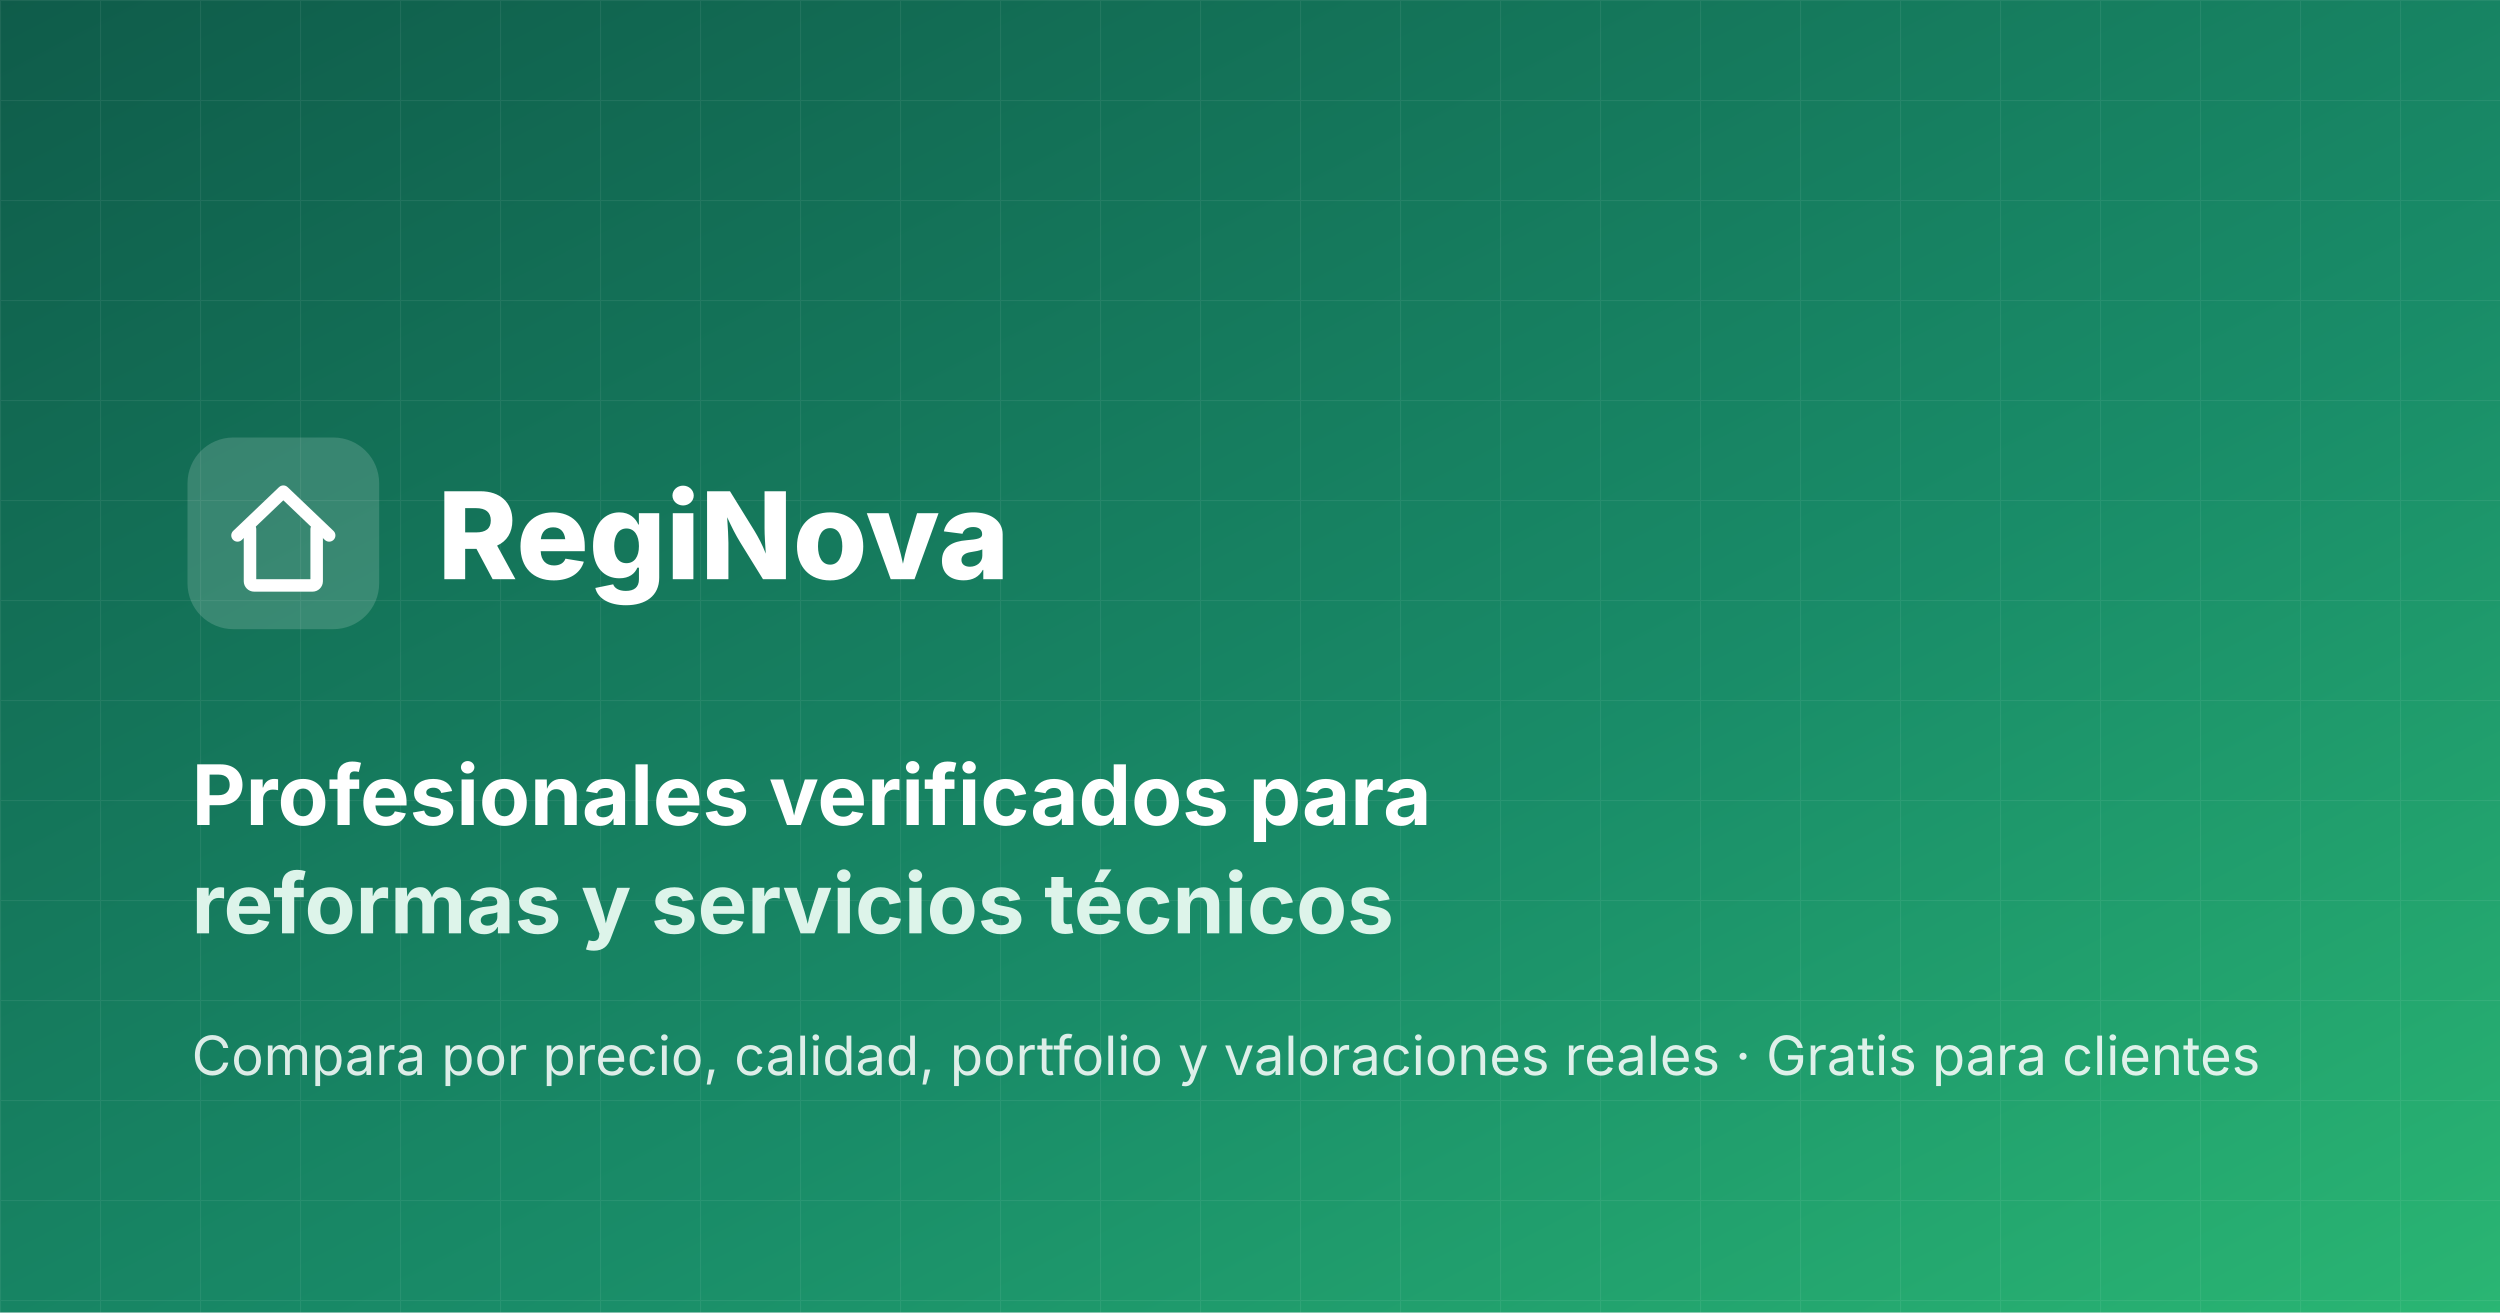
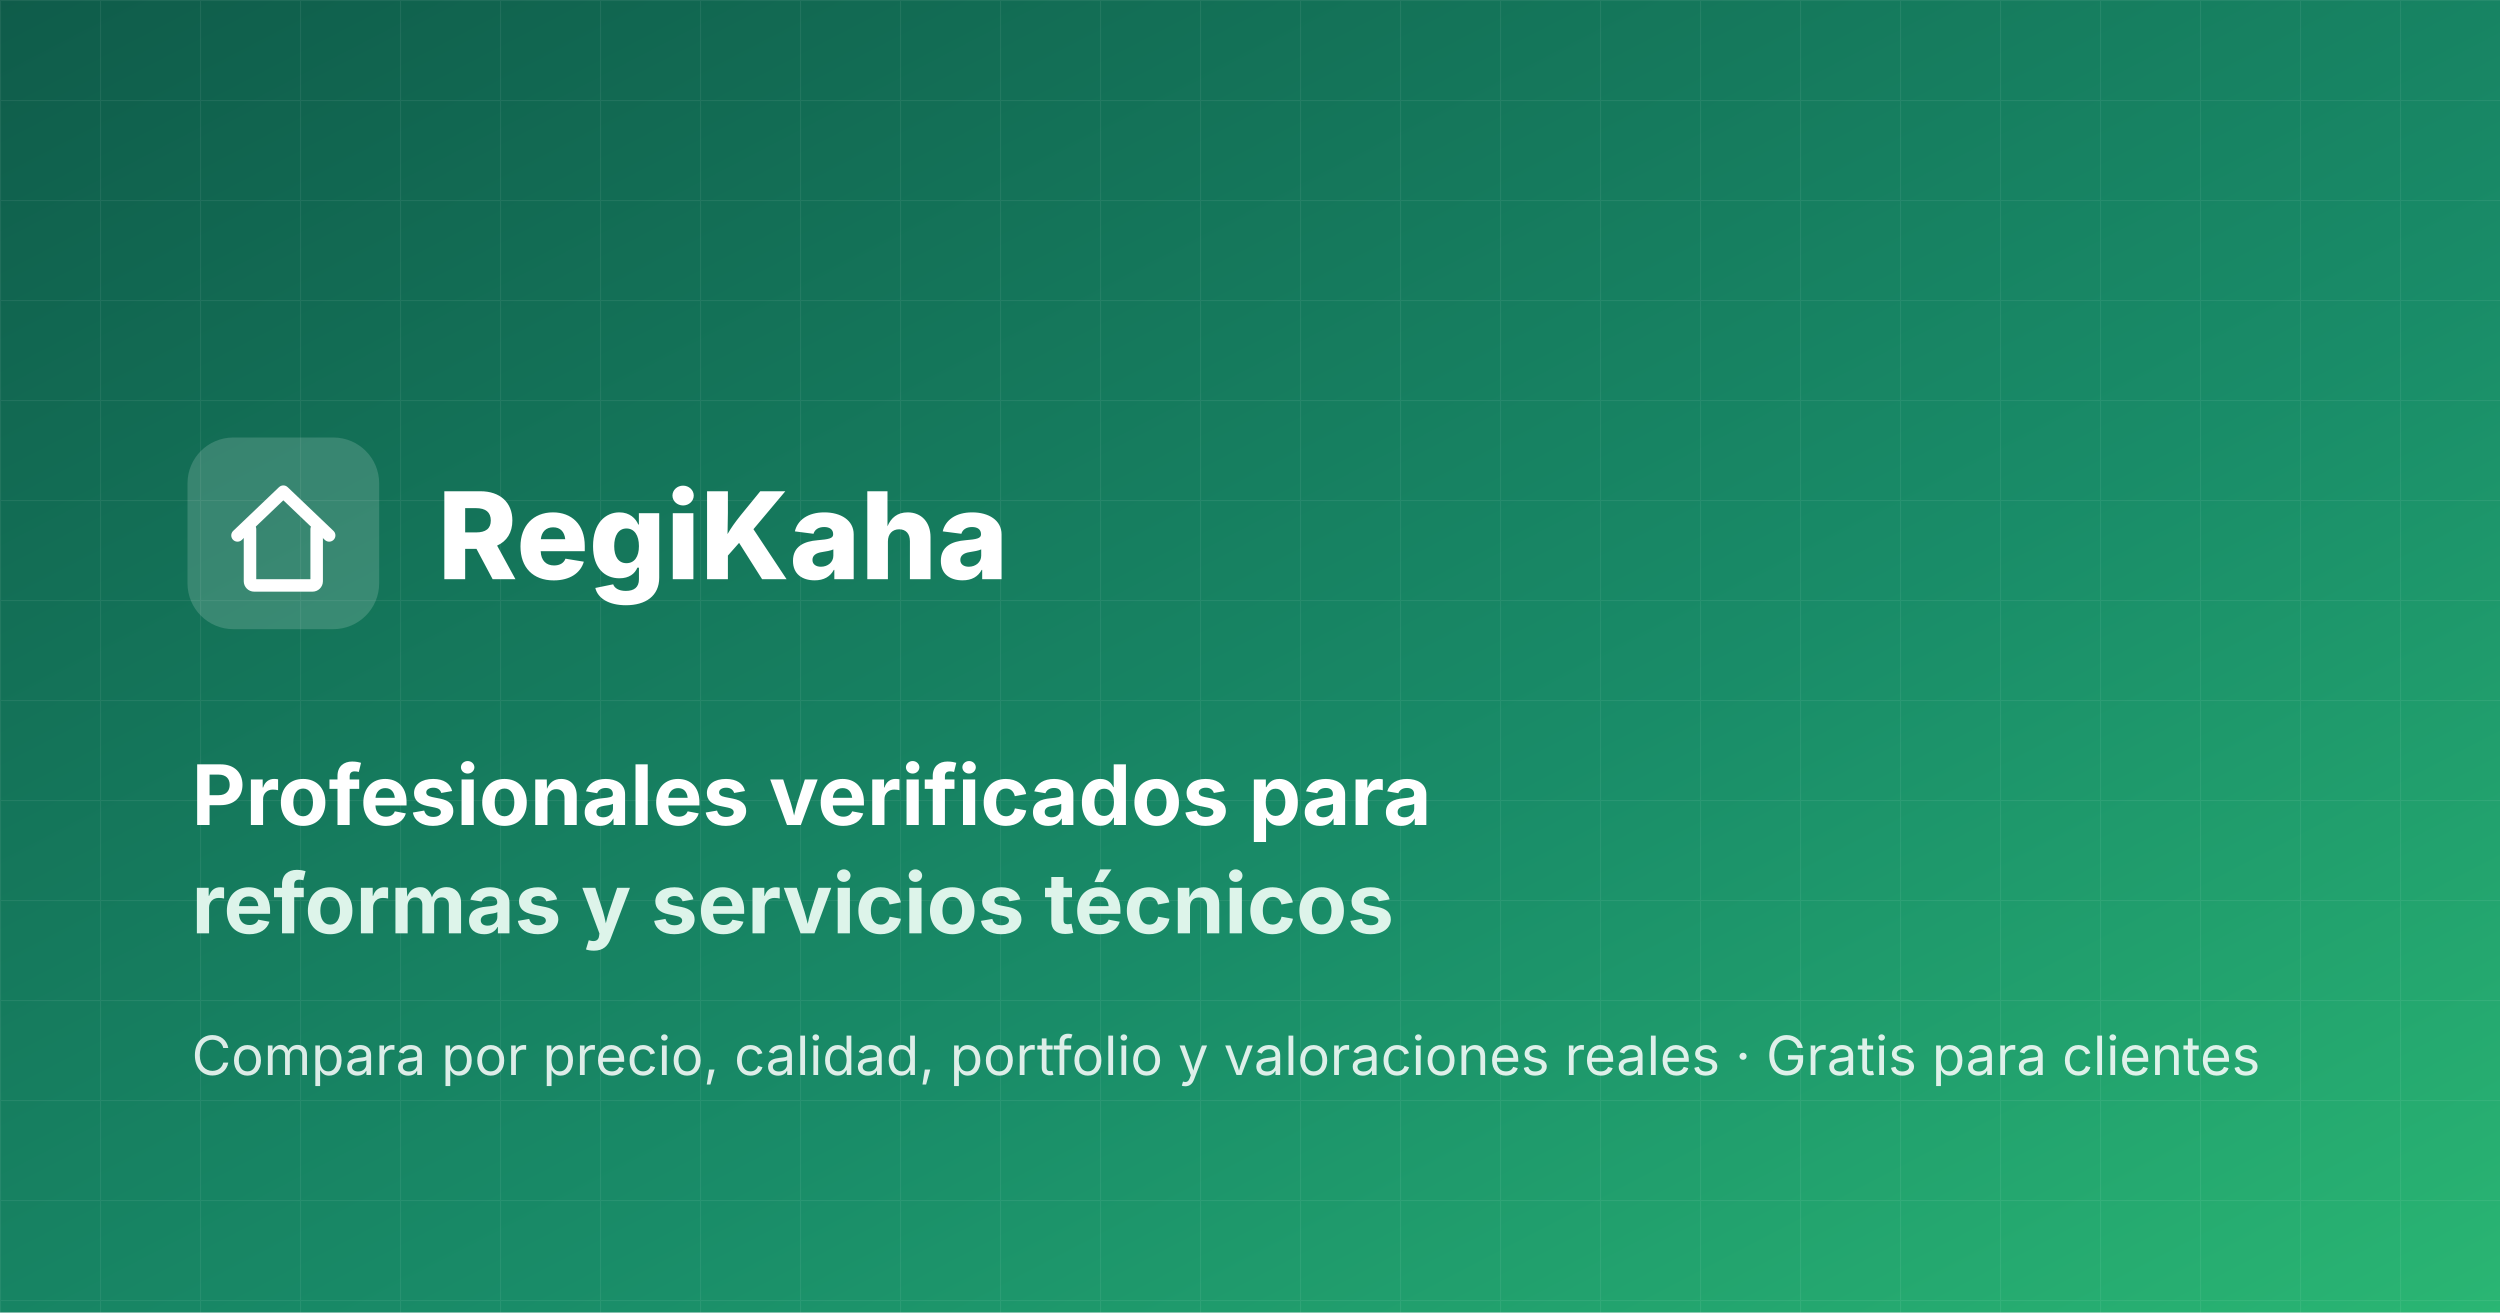
<svg xmlns="http://www.w3.org/2000/svg" width="1200" height="630" viewBox="0 0 1200 630">
  <defs>
    <linearGradient id="bg" x1="0" y1="0" x2="1" y2="1">
      <stop offset="0" stop-color="#0F5C4A" />
      <stop offset="0.6" stop-color="#198C68" />
      <stop offset="1" stop-color="#2AB673" />
    </linearGradient>
    <pattern id="grid" width="48" height="48" patternUnits="userSpaceOnUse">
      <path d="M48 0H0V48" fill="none" stroke="rgba(255,255,255,0.07)" stroke-width="1" />
    </pattern>
  </defs>
  <rect width="1200" height="630" fill="url(#bg)" />
  <rect width="1200" height="630" fill="url(#grid)" />
  <g transform="translate(90,210)">
    <rect x="0" y="0" width="92" height="92" rx="22" fill="rgba(255,255,255,0.16)" />
    <path d="M24 47 46 26l22 21" fill="none" stroke="#fff" stroke-width="6" stroke-linecap="round" stroke-linejoin="round" />
    <path d="M30 44v25a2 2 0 0 0 2 2h28a2 2 0 0 0 2-2V44" fill="none" stroke="#fff" stroke-width="6" stroke-linecap="round" stroke-linejoin="round" />
  </g>
-   <text x="210" y="278" font-family="Inter, sans-serif" font-size="58" font-weight="800" fill="#fff">RegiNova</text>
+   <text x="210" y="278" font-family="Inter, sans-serif" font-size="58" font-weight="800" fill="#fff">RegiKaha</text>
  <text x="92" y="396" font-family="Inter, sans-serif" font-size="40" font-weight="700" fill="#fff">Profesionales verificados para</text>
  <text x="92" y="448" font-family="Inter, sans-serif" font-size="40" font-weight="700" fill="#DDF4EA">reformas y servicios técnicos</text>
  <text x="92" y="516" font-family="Inter, sans-serif" font-size="26" fill="rgba(255,255,255,0.85)">Compara por precio, calidad, portfolio y valoraciones reales · Gratis para clientes</text>
</svg>
